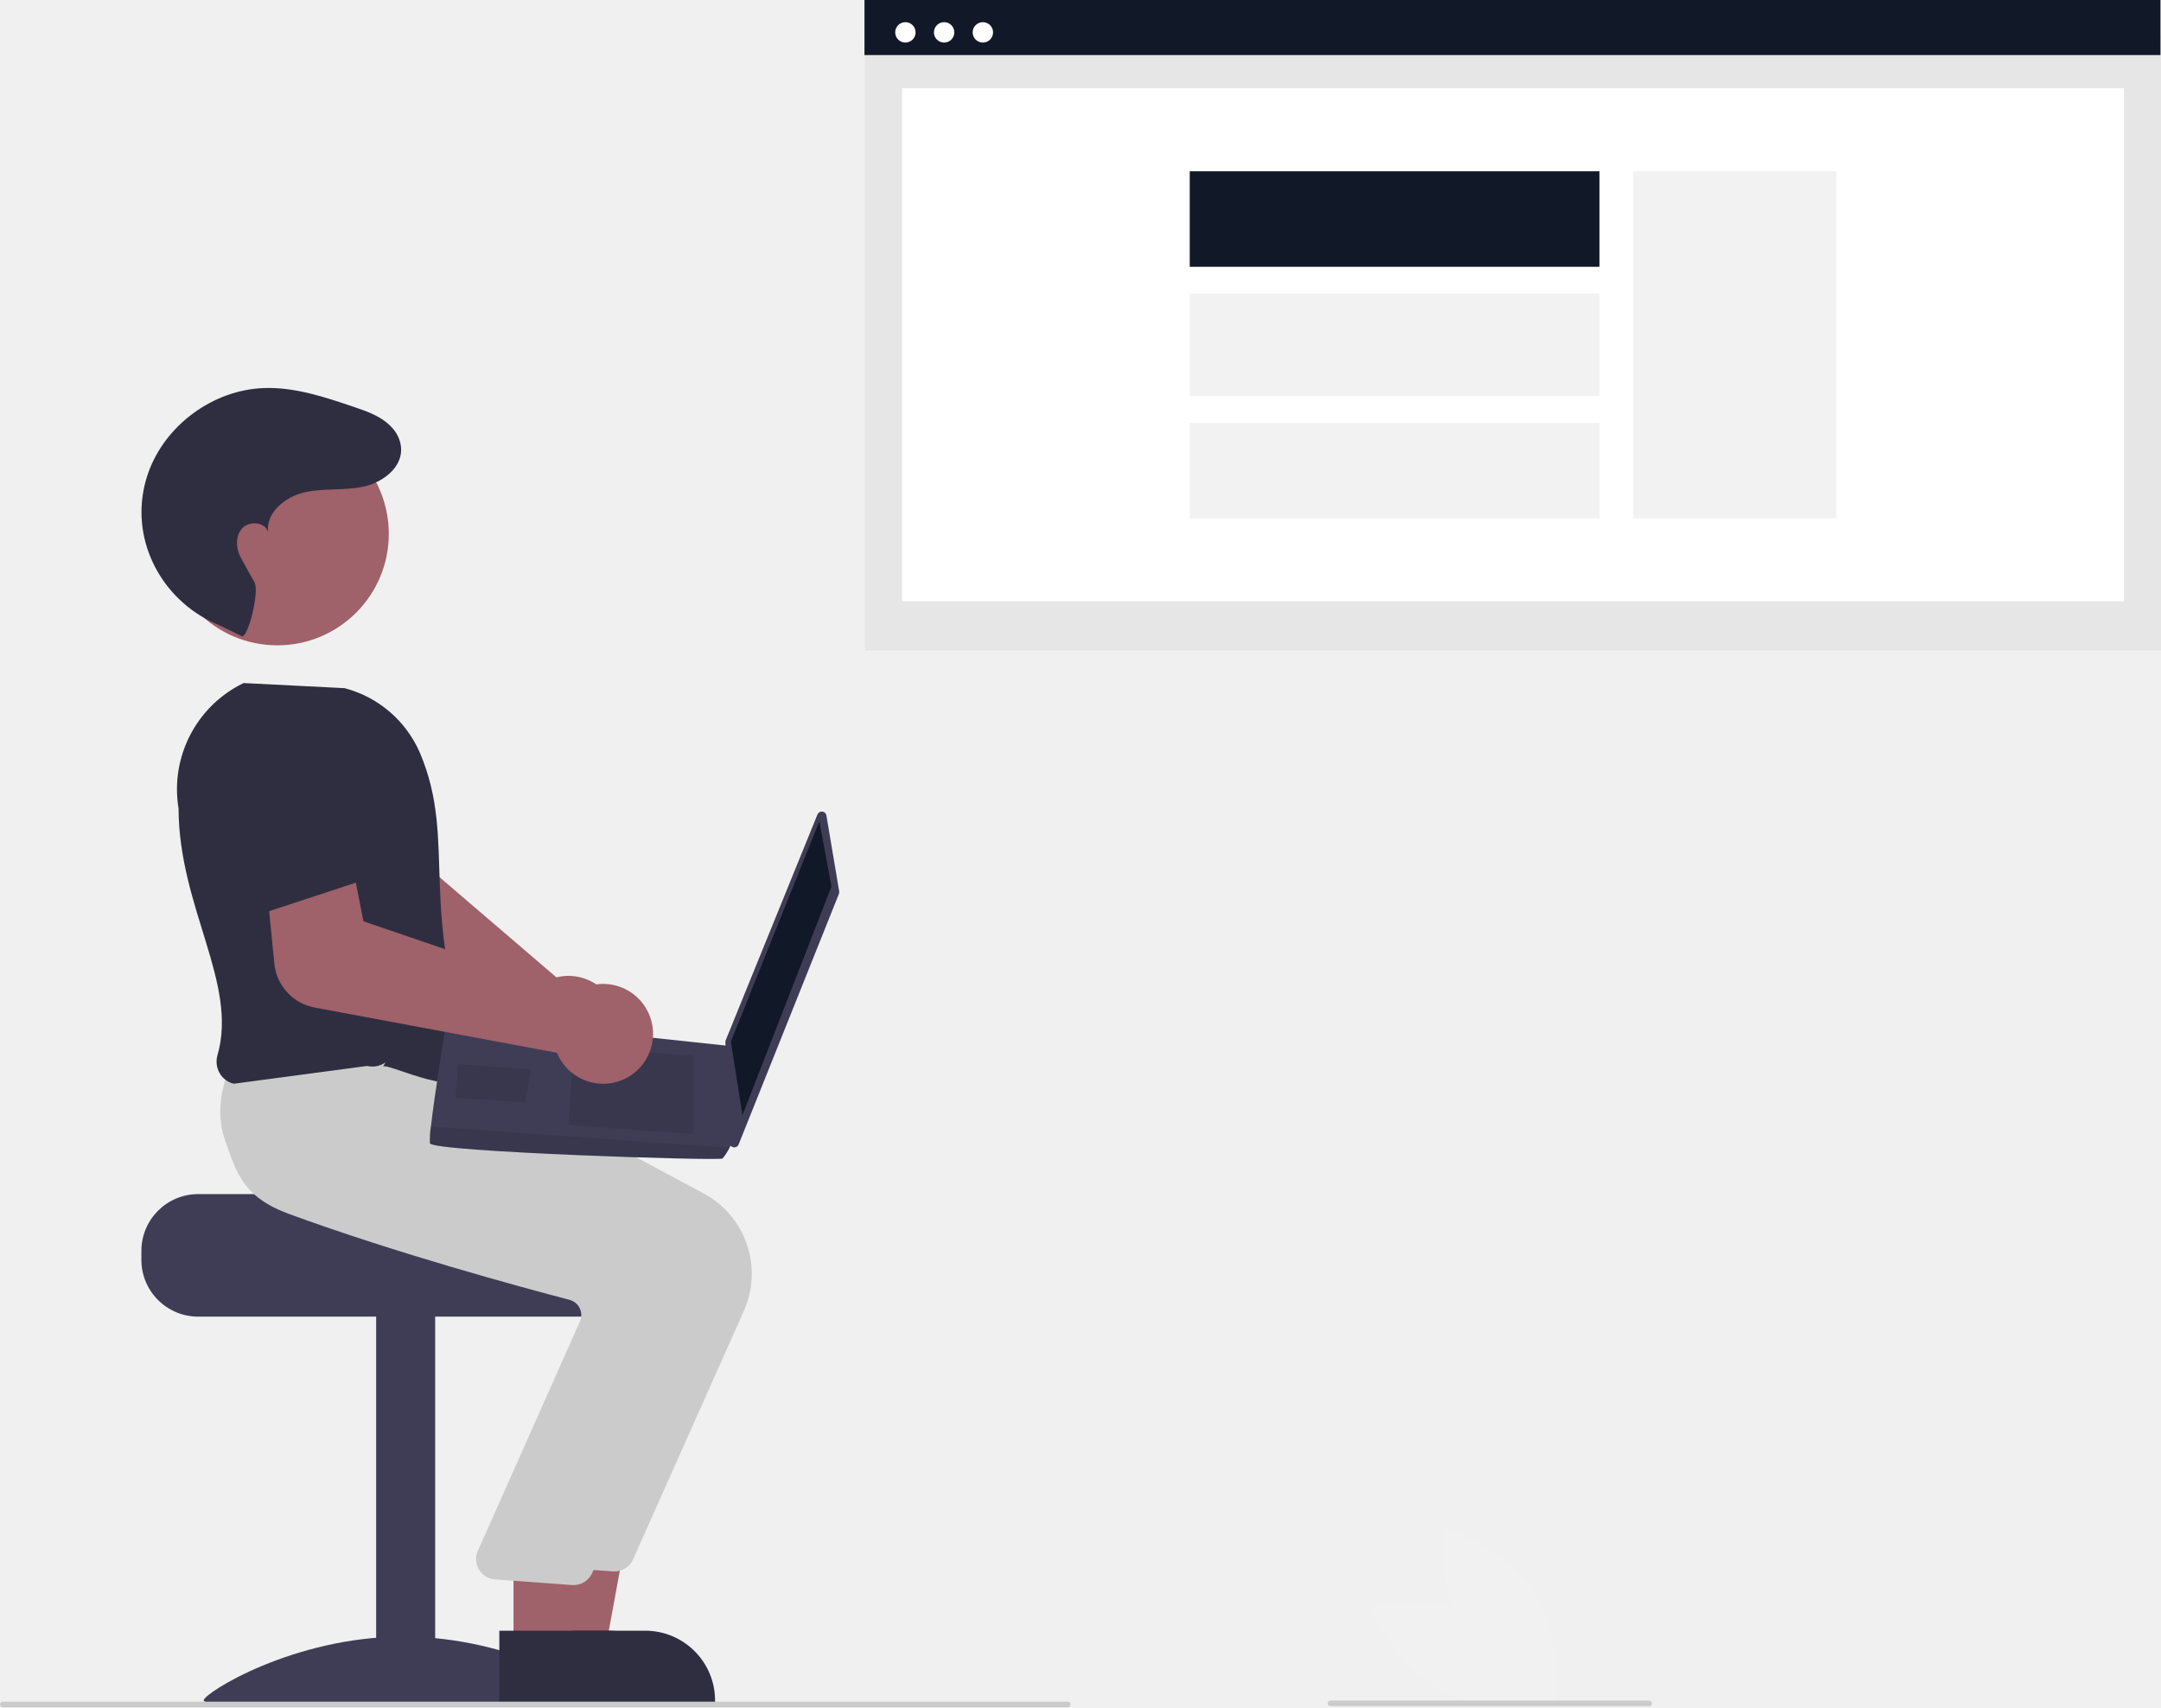
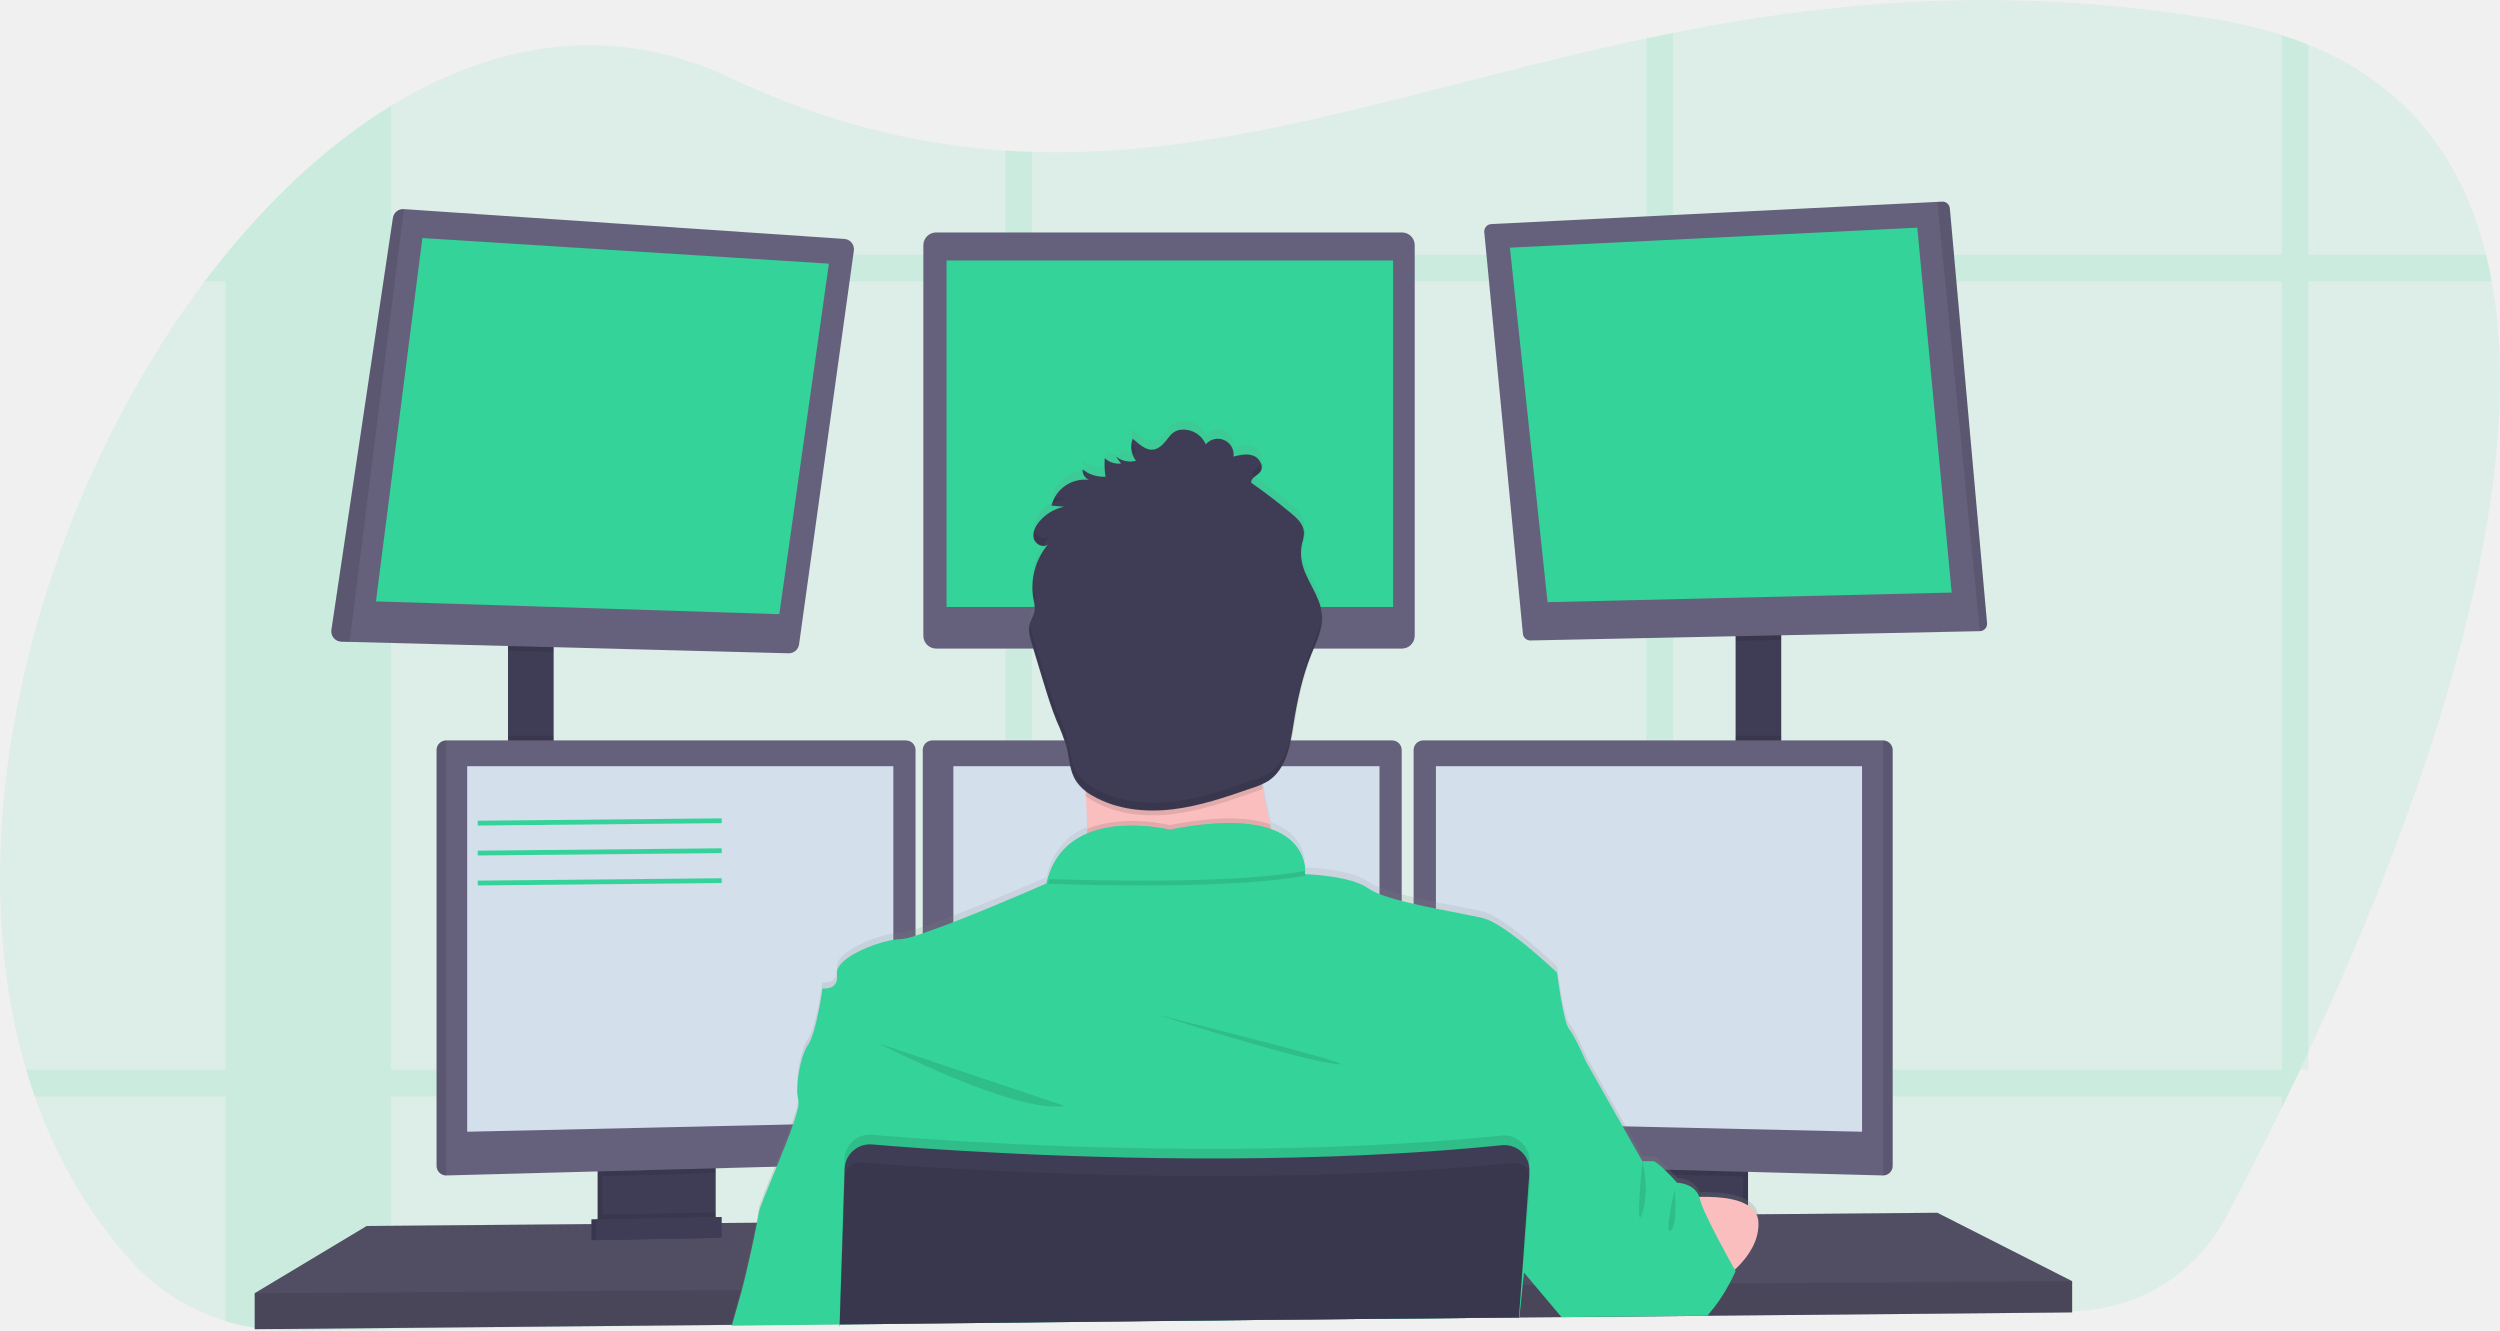
- <svg xmlns="http://www.w3.org/2000/svg" id="b4e9d833-dfac-4889-b0f2-073e524f4cae" data-name="Layer 1" width="773.114" height="610.804" viewBox="0 0 773.114 610.804">
-   <rect id="e81a7c33-c795-457d-8abc-c4a3c260cd56" data-name="Rectangle 62" x="309.473" y="12.711" width="463.641" height="220.006" fill="#e6e6e6" />
-   <rect id="be98c830-918a-42d1-b1b0-0085d5874e90" data-name="Rectangle 75" x="322.731" y="31.577" width="437.126" height="183.558" fill="#fff" />
-   <rect id="ea07d9fd-7a34-4098-acd7-056fd1871281" data-name="Rectangle 80" x="309.276" width="463.641" height="19.697" fill="#111827" />
-   <circle id="b9ed5a45-8896-4ed9-86b4-15f853c9a185" data-name="Ellipse 90" cx="323.913" cy="11.582" r="3.651" fill="#fff" />
-   <circle id="a9233a38-f8ba-48e0-88f3-496fd4836d40" data-name="Ellipse 91" cx="337.77" cy="11.582" r="3.651" fill="#fff" />
-   <circle id="aa82180f-a6a9-4f5f-82fc-e73106f4ad92" data-name="Ellipse 92" cx="351.627" cy="11.582" r="3.651" fill="#fff" />
-   <rect x="584.272" y="61.279" width="72.676" height="124.155" fill="#f2f2f2" />
-   <rect x="425.64" y="61.277" width="146.59" height="34.175" fill="#111827" />
-   <rect x="425.64" y="104.969" width="146.59" height="36.771" fill="#f2f2f2" />
-   <rect x="425.64" y="151.257" width="146.59" height="34.175" fill="#f2f2f2" />
-   <path d="M434.646,511.7a17.867,17.867,0,0,0-19.79-17.862,17.202,17.202,0,0,0-2.348.433l-60.464-51.827,3.613-19.475-29.802-9.658-8.985,31.211a18.103,18.103,0,0,0,7.68,20.204l74.381,47.045a17.068,17.068,0,0,0,.091,1.752,17.867,17.867,0,0,0,21.691,15.502,17.382,17.382,0,0,0,2.105-.608A17.92,17.92,0,0,0,434.646,511.7Z" transform="translate(-213.4429 -144.5982)" fill="#9f616a" />
-   <path d="M284.325,571.807h77.958c0,2.241,80.345,4.059,80.345,4.059a20.884,20.884,0,0,1,3.426,3.248,20.152,20.152,0,0,1,4.71,12.99v3.248A20.305,20.305,0,0,1,430.466,615.65H284.325a20.315,20.315,0,0,1-20.297-20.297v-3.248A20.326,20.326,0,0,1,284.325,571.807Z" transform="translate(-213.4429 -144.5982)" fill="#3f3d56" />
-   <rect x="134.573" y="470.245" width="21.109" height="136.399" fill="#3f3d56" />
-   <path d="M429.206,752.939c0,2.554-31.988.988-71.447.988s-71.447,1.566-71.447-.988,31.988-22.806,71.447-22.806S429.206,750.385,429.206,752.939Z" transform="translate(-213.4429 -144.5982)" fill="#3f3d56" />
-   <polygon points="196.707 589.916 216.613 589.914 226.084 538.282 196.703 538.284 196.707 589.916" fill="#9f616a" />
-   <path d="M405.072,753.811l64.189-.002v-.812a24.984,24.984,0,0,0-24.983-24.984h-.003l-39.205.002Z" transform="translate(-213.4429 -144.5982)" fill="#2f2e41" />
-   <path d="M439.924,702.496l39.687-88.996a32.616,32.616,0,0,0-14.32-41.868l-86.083-46.161-39.282-3.341-36.234-3.294-.261.442c-.334.565-8.125,14.021-2.859,28.776,3.995,11.192,14.385,19.934,30.883,25.984,38.507,14.119,82.991,26.187,100.328,30.719a5.604,5.604,0,0,1,3.591,2.857,5.681,5.681,0,0,1,.319,4.545L398.822,694.997a7.307,7.307,0,0,0,6.186,9.79l27.55,2.006q.351.033.699.033A7.302,7.302,0,0,0,439.924,702.496Z" transform="translate(-213.4429 -144.5982)" fill="#cbcbcb" />
-   <polygon points="183.716 589.916 203.622 589.914 213.094 538.282 183.713 538.284 183.716 589.916" fill="#9f616a" />
-   <path d="M392.082,753.811l64.189-.002v-.812a24.984,24.984,0,0,0-24.983-24.984h-.003l-39.205.002Z" transform="translate(-213.4429 -144.5982)" fill="#2f2e41" />
-   <path d="M425.31,707.367l39.687-88.996a32.616,32.616,0,0,0-14.32-41.868l-86.083-46.161-39.282-3.341-28.381-2.462.004-.389c-.334.565-8.125,14.021-2.859,28.776,3.995,11.192,6.266,19.934,22.764,25.984,38.507,14.119,82.991,26.187,100.328,30.719a5.604,5.604,0,0,1,3.591,2.857,5.681,5.681,0,0,1,.319,4.545L384.208,699.868a7.307,7.307,0,0,0,6.186,9.79l27.55,2.006q.351.033.699.033A7.302,7.302,0,0,0,425.31,707.367Z" transform="translate(-213.4429 -144.5982)" fill="#cbcbcb" />
-   <path d="M350.517,526.163c1.903-1.346,29.228,12.99,34.1,1.624-22.733-56.833-7.068-81.374-20.993-113.965a40.581,40.581,0,0,0-26.901-23.025l-36.129-1.824-.187.09a42.227,42.227,0,0,0-23.089,44.798c.129,35.469,21.35,62.521,13.93,88.247a8.317,8.317,0,0,0,.786,6.468,7.931,7.931,0,0,0,5.059,3.749l47.705-6.364a8.061,8.061,0,0,0,6.522-1.262Z" transform="translate(-213.4429 -144.5982)" fill="#2f2e41" />
-   <circle cx="99.209" cy="190.998" r="39.882" fill="#9f616a" />
-   <path d="M299.948,372.203c2.119.927,6.458-15.958,4.515-19.335-2.891-5.022-2.72-4.986-4.639-8.309s-2.348-7.871.137-10.794,8.236-2.536,9.37,1.13c-.73-6.963,6.157-12.559,12.979-14.132s14.017-.596,20.877-1.996c7.961-1.624,16.243-8.297,13.067-17.051a12.33,12.33,0,0,0-2.405-3.952c-3.67-4.126-8.803-5.888-13.822-7.591-10.441-3.544-21.168-7.132-32.187-6.741-18.105.643-35.22,13.159-41.32,30.218a42.473,42.473,0,0,0-1.759,6.536c-3.782,20.337,8.028,40.397,27.209,48.141Z" transform="translate(-213.4429 -144.5982)" fill="#2f2e41" />
-   <path d="M509.097,436.337l4.573,27.156a1.672,1.672,0,0,1-.096.899l-35.88,89.653a1.672,1.672,0,0,1-3.222-.551l-1.52-36.027a1.672,1.672,0,0,1,.121-.7l32.827-80.782a1.672,1.672,0,0,1,3.197.352Z" transform="translate(-213.4429 -144.5982)" fill="#3f3d56" />
-   <polygon points="293.114 293.823 297.46 317.153 265.619 398.964 261.485 372.647 293.114 293.823" fill="#111827" />
-   <path d="M367.247,553.628c.783,3.058,103.64,6.369,104.707,5.444a21.674,21.674,0,0,0,2.474-3.828c1.078-1.925,2.076-3.856,2.076-3.856l-1.69-32.529L373.492,508.031s-4.483,27.146-5.89,39.617A29.957,29.957,0,0,0,367.247,553.628Z" transform="translate(-213.4429 -144.5982)" fill="#3f3d56" />
-   <polygon points="248.114 377.702 248.123 405.727 203.309 402.541 205.292 374.657 248.114 377.702" opacity="0.1" style="isolation:isolate" />
-   <polygon points="189.717 382.557 189.988 382.523 187.872 394.437 162.975 392.667 163.825 380.716 189.717 382.557" opacity="0.1" style="isolation:isolate" />
-   <path d="M367.247,553.628c.783,3.058,103.64,6.369,104.707,5.444a21.674,21.674,0,0,0,2.474-3.828l-106.826-7.596A29.957,29.957,0,0,0,367.247,553.628Z" transform="translate(-213.4429 -144.5982)" opacity="0.1" style="isolation:isolate" />
-   <path d="M325.946,505.051l86.764,16.192a17.078,17.078,0,0,0,.734,1.593,17.906,17.906,0,0,0,11.491,8.973,17.72,17.72,0,0,0,14.399-2.609,17.864,17.864,0,0,0-18.475-30.512,17.168,17.168,0,0,0-2.02,1.272l-75.361-25.744-3.857-19.429L308.361,456.856l3.239,32.57A17.767,17.767,0,0,0,325.946,505.051Z" transform="translate(-213.4429 -144.5982)" fill="#9f616a" />
-   <path d="M307.302,471.383l45.422-14.929-10.596-30.423a18.135,18.135,0,0,0-20.107-11.924h0a18.135,18.135,0,0,0-15.153,18.089Z" transform="translate(-213.4429 -144.5982)" fill="#2f2e41" />
-   <path d="M595.443,755.402h-381a1,1,0,1,1,0-2h381a1,1,0,0,1,0,2Z" transform="translate(-213.4429 -144.5982)" fill="#cbcbcb" />
-   <path d="M743.65,723.895c18.274,9.457,26.398,30.049,26.398,30.049s-21.503,5.258-39.777-4.199-26.398-30.049-26.398-30.049S725.376,714.438,743.65,723.895Z" transform="translate(-213.4429 -144.5982)" fill="#f1f1f1" />
-   <path d="M737.806,730.708c10.905,17.449,32.086,23.881,32.086,23.881s3.501-21.858-7.403-39.306-32.086-23.881-32.086-23.881S726.901,713.259,737.806,730.708Z" transform="translate(-213.4429 -144.5982)" fill="#f1f1f1" />
-   <path d="M803.443,755.005h-114a1,1,0,0,1,0-2h114a1,1,0,0,1,0,2Z" transform="translate(-213.4429 -144.5982)" fill="#cbcbcb" />
+ <svg xmlns="http://www.w3.org/2000/svg" id="59725d3d-bdd8-4af0-9b66-49b8d09410bc" data-name="Layer 1" width="1041.32" height="554.17" viewBox="0 0 1041.32 554.17">
+   <defs>
+     <linearGradient id="dff037aa-d578-4bab-81e7-399360663117" x1="597.75" y1="725.44" x2="597.75" y2="347.69" gradientUnits="userSpaceOnUse">
+       <stop offset="0" stop-color="gray" stop-opacity="0.25" />
+       <stop offset="0.54" stop-color="gray" stop-opacity="0.12" />
+       <stop offset="1" stop-color="gray" stop-opacity="0.1" />
+     </linearGradient>
+   </defs>
+   <path d="M1040.82,611.12q-1.74,3.75-3.47,7.4-2.7,5.67-5.33,11.12c-.78,1.61-1.56,3.19-2.32,4.77-8.6,17.57-16.63,33.11-23.45,45.89A73.21,73.21,0,0,1,942.44,719l-151.65,1.65h-1.6l-13,.14-11.12.12-34.1.37-1.38,0-17.36.19h-.53l-107,1.16-95.51,1-11.11.12-69,.75H429l-44.75.48h-.48l-141.5,1.53-42.33.46a88.07,88.07,0,0,1-26.67-3.82,86.39,86.39,0,0,1-39.09-24.75C116,678.37,102.75,655,93.85,629.64q-1.93-5.49-3.6-11.12C59.44,514.37,97,380,164.6,290.08q4.25-5.64,8.64-11l.07-.08c20.79-25.52,44.1-46.84,68.93-62,44-26.91,92.75-34.49,140.7-11.9,40.57,19.12,78.45,28.11,115.17,30.55,3.71.24,7.42.42,11.11.53,84.23,2.65,163.17-27.7,255.87-47.29,3.69-.78,7.39-1.55,11.12-2.28,66.13-13.16,139.49-20.1,226.73-5.51a189.09,189.09,0,0,1,26.76,6.4q5.77,1.86,11.12,4c41.64,16.94,64.35,48.24,74,87.46q1.37,5.46,2.37,11.11C1134.3,384.41,1084.19,518.23,1040.82,611.12Z" transform="translate(-79.34 -172.91)" fill="#34d399" opacity="0.1" />
+   <g opacity="0.1">
+     <path d="M242.24,217V726.62l-42.33.46a88.07,88.07,0,0,1-26.67-3.82V279h.07C194.1,253.45,217.41,232.13,242.24,217Z" transform="translate(-79.34 -172.91)" fill="#34d399" />
+     <path d="M1117.24,290.08H164.6q4.25-5.64,8.64-11V279h941.63Q1116.24,284.43,1117.24,290.08Z" transform="translate(-79.34 -172.91)" fill="#34d399" />
+     <path d="M1040.82,191.51v427h-3.47q-2.7,5.67-5.33,11.12c-.78,1.61-1.56,3.19-2.32,4.77V187.47Q1035.47,189.33,1040.82,191.51Z" transform="translate(-79.34 -172.91)" fill="#34d399" />
+     <path d="M776.21,186.58V720.83l-11.12.12V188.86C768.78,188.08,772.48,187.31,776.21,186.58Z" transform="translate(-79.34 -172.91)" fill="#34d399" />
+     <path d="M509.22,236.15V723.73l-11.11.12V235.62C501.82,235.86,505.53,236,509.22,236.15Z" transform="translate(-79.34 -172.91)" fill="#34d399" />
+     <path d="M1037.35,618.52q-2.7,5.67-5.33,11.12H93.85q-1.93-5.49-3.6-11.12Z" transform="translate(-79.34 -172.91)" fill="#34d399" />
+   </g>
+   <rect x="211.6" y="265.83" width="19" height="57.66" fill="#3f3d56" />
+   <rect x="722.93" y="262.83" width="19" height="61" fill="#3f3d56" />
+   <polygon points="863.1 533.65 863.1 546.65 711.18 548.05 709.56 548.08 651.82 548.61 650.44 548.63 632.89 548.78 632.37 548.78 525.39 549.77 349.78 551.4 349.63 551.4 304.98 551.82 304.5 551.83 106.1 553.65 106.1 538.65 152.75 510.65 246.35 509.87 248.35 509.86 249.01 509.85 251.01 509.82 295.95 509.45 297.96 509.44 298.6 509.43 300.6 509.42 315.01 509.3 315.39 509.29 350.94 508.99 351.23 508.99 628.63 506.65 635.42 506.6 636.1 506.6 641.28 506.55 678.93 506.24 680.93 506.21 682.78 506.19 683.74 506.19 695.45 506.1 697.77 506.07 700.88 506.05 710.63 505.96 726.1 505.83 728.1 505.81 731.58 505.79 732.23 505.79 806.94 505.15 863.1 533.65" fill="#65617d" />
+   <polygon points="863.1 533.65 863.1 546.65 711.18 548.05 709.56 548.08 651.82 548.61 650.44 548.63 632.89 548.78 632.37 548.78 525.39 549.77 349.78 551.4 349.63 551.4 304.98 551.82 304.5 551.83 106.1 553.65 106.1 538.65 152.75 510.65 246.35 509.87 248.35 509.86 249.01 509.85 251.01 509.82 295.95 509.45 297.96 509.44 298.6 509.43 300.6 509.42 315.01 509.3 315.39 509.29 350.94 508.99 351.23 508.99 628.63 506.65 635.42 506.6 636.1 506.6 641.28 506.55 678.93 506.24 680.93 506.21 682.78 506.19 683.74 506.19 695.45 506.1 697.77 506.07 700.88 506.05 710.63 505.96 726.1 505.83 728.1 505.81 731.58 505.79 732.23 505.79 806.94 505.15 863.1 533.65" opacity="0.2" />
+   <path d="M375.44,656.57v24.49a6.13,6.13,0,0,1-3.5,5.54,6,6,0,0,1-2.5.6l-34.9.74a6,6,0,0,1-2.7-.57,6.12,6.12,0,0,1-3.57-5.57V656.57Z" transform="translate(-79.34 -172.91)" fill="#3f3d56" />
+   <path d="M375.44,656.57v24.49a6.13,6.13,0,0,1-3.5,5.54,6,6,0,0,1-2.5.6l-34.9.74a6,6,0,0,1-2.7-.57,6.12,6.12,0,0,1-3.57-5.57V656.57Z" transform="translate(-79.34 -172.91)" opacity="0.1" />
+   <path d="M377.44,656.57v24.49a6.13,6.13,0,0,1-3.5,5.54,6,6,0,0,1-2.5.6l-34.9.74a6,6,0,0,1-2.7-.57,6.12,6.12,0,0,1-3.57-5.57V656.57Z" transform="translate(-79.34 -172.91)" fill="#3f3d56" />
+   <rect x="680.93" y="483.66" width="47.17" height="31.5" fill="#3f3d56" />
+   <rect x="680.93" y="483.66" width="47.17" height="31.5" opacity="0.1" />
+   <rect x="678.93" y="483.66" width="47.17" height="31.5" fill="#3f3d56" />
+   <polygon points="230.6 265.82 230.6 271.55 211.6 271.06 211.6 265.82 230.6 265.82" opacity="0.1" />
+   <path d="M435,277.31l-22.83,164a4.3,4.3,0,0,1-4.37,3.71L225,440.28l-3.47-.09a4.3,4.3,0,0,1-4.16-4.87L243,263.64a4.3,4.3,0,0,1,4.54-3.63L431,272.43A4.29,4.29,0,0,1,435,277.31Z" transform="translate(-79.34 -172.91)" fill="#65617d" />
+   <polygon points="175.93 99.16 156.6 250.49 324.6 255.82 345.26 109.82 175.93 99.16" fill="#34d399" />
+   <rect x="384.6" y="96.82" width="204.67" height="173.33" rx="5.33" ry="5.33" fill="#65617d" />
+   <rect x="394.26" y="108.49" width="186" height="144.33" fill="#34d399" />
+   <polygon points="741.93 262.82 741.93 266.61 722.93 267 722.93 262.82 741.93 262.82" opacity="0.1" />
+   <path d="M907,432.53a3.08,3.08,0,0,1-3,3.28L716.8,439.68a3.08,3.08,0,0,1-3.13-2.79L697.58,269.61a3.08,3.08,0,0,1,2.92-3.37L886.28,257l2-.1a3.07,3.07,0,0,1,3.22,2.8Z" transform="translate(-79.34 -172.91)" fill="#65617d" />
+   <polygon points="628.93 103.16 798.6 94.82 812.93 246.82 644.6 250.82 628.93 103.16" fill="#34d399" />
+   <path d="M907,432.53a3.08,3.08,0,0,1-3,3.28L886.28,257l2-.1a3.07,3.07,0,0,1,3.22,2.8Z" transform="translate(-79.34 -172.91)" opacity="0.1" />
+   <path d="M247.57,260,225,440.28l-3.47-.09a4.3,4.3,0,0,1-4.16-4.87L243,263.64A4.3,4.3,0,0,1,247.57,260Z" transform="translate(-79.34 -172.91)" opacity="0.1" />
+   <rect x="211.6" y="306.41" width="19" height="17.08" opacity="0.1" />
+   <polygon points="298.1 483.65 298.1 488.62 250.93 489.88 250.93 483.65 298.1 483.65" opacity="0.1" />
+   <path d="M460.69,485.27v168.2a4,4,0,0,1-3.85,3.95l-191.65,5.1h-.05a4,4,0,0,1-3.95-3.95V485.27a4,4,0,0,1,3.95-3.95h191.6A4,4,0,0,1,460.69,485.27Z" transform="translate(-79.34 -172.91)" fill="#65617d" />
+   <path d="M265.19,481.32v181.2h-.05a4,4,0,0,1-3.95-3.95V485.27a4,4,0,0,1,3.95-3.95Z" transform="translate(-79.34 -172.91)" opacity="0.1" />
+   <polygon points="194.6 319.15 372.1 319.15 372.1 467.4 194.6 471.4 194.6 319.15" fill="#d4dfec" />
+   <rect x="722.93" y="306.41" width="19" height="17.42" opacity="0.1" />
+   <polygon points="726.1 483.65 726.1 490.06 678.93 488.8 678.93 483.65 726.1 483.65" opacity="0.1" />
+   <path d="M867.69,485.27v173.3a4,4,0,0,1-4,3.95h0L672,657.42a4,4,0,0,1-3.85-3.95V485.27a4,4,0,0,1,3.95-3.95h191.6A4,4,0,0,1,867.69,485.27Z" transform="translate(-79.34 -172.91)" fill="#65617d" />
+   <path d="M867.69,485.27v173.3a4,4,0,0,1-4,3.95h0V481.32h0A4,4,0,0,1,867.69,485.27Z" transform="translate(-79.34 -172.91)" opacity="0.1" />
+   <polygon points="775.6 319.15 598.1 319.15 598.1 467.4 775.6 471.4 775.6 319.15" fill="#d4dfec" />
+   <path d="M663.19,485.27v168.2a4,4,0,0,1-3.85,3.95l-191.65,5.1h0a4,4,0,0,1-4-3.95V485.27a4,4,0,0,1,3.95-3.95h191.6A4,4,0,0,1,663.19,485.27Z" transform="translate(-79.34 -172.91)" fill="#65617d" />
+   <polygon points="397.1 319.15 574.6 319.15 574.6 467.4 397.1 471.4 397.1 319.15" fill="#d4dfec" />
+   <polygon points="863.1 533.65 863.1 546.65 711.18 548.05 709.56 548.08 651.82 548.61 650.44 548.63 632.89 548.78 632.37 548.78 525.39 549.77 349.78 551.4 349.63 551.4 304.98 551.82 304.5 551.83 106.1 553.65 106.1 538.65 308.61 537.32 309.09 537.32 350.08 537.04 350.27 537.04 633.35 535.17 633.64 535.17 633.81 535.16 634.28 535.16 639.07 535.13 640.53 535.13 715.02 534.63 719.42 534.61 720.4 534.6 863.1 533.65" opacity="0.1" />
+   <circle cx="487.26" cy="272.16" r="51.33" fill="#fbbebe" />
+   <path d="M383.74,725.09c0-.11.06-.23.1-.35,1-3.59,2.78-9.66,4.11-14.51.17-.6.33-1.19.48-1.75,1.47-5.47,4.33-18.28,5.92-26.27.56-2.81,1-5,1.09-6.1.2-1.69,3.21-8.92,6.62-17.23,2.39-5.84,5-12.22,6.91-17.6a61.38,61.38,0,0,0,2.93-9.85,5.1,5.1,0,0,0,0-2.13,14.69,14.69,0,0,1-.48-3.5v0c-.23-6.2,1.62-16,4.48-20.11,3.5-5,6-23.66,6-23.66s5.18.75,6-3.53a6.15,6.15,0,0,0,.1-1.4,7.41,7.41,0,0,0-.09-1.11c-.89-6.24,14.72-12.88,23.5-14.31a19.67,19.67,0,0,1,3-.28,27.24,27.24,0,0,0,6.25-1.44q1.4-.43,3-1c3.68-1.24,8.08-2.88,12.75-4.68,17.56-6.81,38.82-16,38.82-16,.15-.71.32-1.39.51-2.06a27.71,27.71,0,0,1,16.35-18.93h0c0-.66,0-1.33,0-2,0-3.45-.15-7-.3-10.54,0-.69-.06-1.38-.1-2.07,0-.2,0-.41,0-.61s0-.35,0-.52c0-.7-.07-1.4-.11-2.09l-.18-.14a16.41,16.41,0,0,1-3.9-4.2,15.27,15.27,0,0,1-1.42-3c-1.25-3.39-1.54-7.17-2.38-10.75l-.18-.74a84,84,0,0,0-4-10.58c-2.21-5.42-3.91-11-5.6-16.65q-1.54-5.13-3.11-10.28l-1.58-5.24c-.3-1-.6-2-.83-3v0a13.27,13.27,0,0,1-.26-1.4,0,0,0,0,1,0,0,10,10,0,0,1,.24-4.61,32.09,32.09,0,0,1,1.32-3,7.87,7.87,0,0,0,.5-1.38v0a3,3,0,0,0,.08-.32,5.65,5.65,0,0,0,.11-1.08,18.46,18.46,0,0,0-.52-3.89.07.07,0,0,1,0-.05,2.56,2.56,0,0,0-.05-.27,25.48,25.48,0,0,1-.36-3,28.45,28.45,0,0,1,3.47-15.57l.19-.36a25.22,25.22,0,0,1,1.84-2.78h0c.31-.42.63-.82,1-1.22-1.4,1.34-3.7.75-5-.69a3.61,3.61,0,0,1-.55-.75,3.81,3.81,0,0,1-.23-.45c-.05-.12-.09-.25-.13-.38-.7-2.45.52-5.06,2.12-7.05a18.49,18.49,0,0,1,5.74-4.7h0a3.84,3.84,0,0,1,.4-.21,17.12,17.12,0,0,1,2.64-1.06h0a15.06,15.06,0,0,1,1.63-.44l-3.71-.34-1.5-.14a14.49,14.49,0,0,1,13-10.91h1.08a11.73,11.73,0,0,1,1.57.13,4.44,4.44,0,0,1-2.65-4.33,14.41,14.41,0,0,0,9.19,3.06h.38a30,30,0,0,1-.34-3.27h0a0,0,0,0,1,0,0,0,0,0,0,1,0,0,33.19,33.19,0,0,1,0-4.46,8.44,8.44,0,0,0,6.78,2.26l-2.08-2.9a9.49,9.49,0,0,0,6.56,2.05l.48-.05a7,7,0,0,0,1.19-.23l.09,0c-.19-.24-.36-.49-.53-.75l-.06-.12a9.67,9.67,0,0,1-1-2.09,6.59,6.59,0,0,1-.24-.87h0a8.75,8.75,0,0,1,.45-5.45c3.23,2.7,6.77,6.39,11,3.6s4.37-7.91,11-7.39a10.2,10.2,0,0,1,8.41,6.12,6.75,6.75,0,0,1,7.67-1.75,6.85,6.85,0,0,1,3.88,6.89c2.75-.69,5.71-1.37,8.35-.33s4.34,4.41,2.84,6.66a1.43,1.43,0,0,1-.14.2c-1.23,1.59-3.95,2.46-3.66,4.46l.42.3,1.3.94a.05.05,0,0,1,0,0q7.65,5.52,14.9,11.6c2.48,2.08,5.12,4.58,5.29,7.83a8.64,8.64,0,0,1-.24,2.37h0c-.16.78-.38,1.56-.55,2.34a19.51,19.51,0,0,0-.34,6.05h0c.07.59.16,1.17.27,1.76,1.53,7.73,7.71,14.11,8.32,22l0,.56a17.78,17.78,0,0,1-.07,2.53c-.46,4.8-2.68,9.41-4.48,14-.11.28-.22.56-.32.84-3.47,9-5.47,18.59-7,28.16a100.26,100.26,0,0,1-2,10.09A26.73,26.73,0,0,1,611,492.07a16.22,16.22,0,0,1-3.36,3,18.67,18.67,0,0,1-2.65,1.41s0,0,0,.06c.11.61.2,1.22.31,1.83.06.32.11.64.17,1h0a.14.14,0,0,0,0,.06c.84,4.73,1.8,9.36,2.81,13.76l.51,2.19c12.6,4.55,14.09,13.87,14.18,17.44a9.64,9.64,0,0,1,0,1.43s19,.5,26.5,6a20.34,20.34,0,0,0,4.51,2.3,83,83,0,0,0,9.25,2.89c1.61.42,3.29.83,5,1.23,3,.69,6.18,1.36,9.25,2,8.19,1.65,15.9,3,19.81,4,9.33,2.36,30.67,22.82,30.67,22.82s2.5,20.64,5,23.65,7,13.59,7,13.59l16.54,29.41,7,12.37h4.5c.62,0,1.84.88,3.21,2.1,1.19,1.06,2.51,2.38,3.67,3.58l1.92,2.05,1.2,1.33s7.27.18,9.24,5.93c5.92-.17,13.19.22,18.28,2.5a14.14,14.14,0,0,1,2,1.08,8.68,8.68,0,0,1,4.13,5.66,8.34,8.34,0,0,1,.18,1.44c0,.57,0,1.14,0,1.7-.36,7.57-5.29,13.87-9.82,18.11l.32.57s-.15.36-.44,1c-.08.19-.18.4-.29.64h0c-.59,1.26-1.53,3.15-2.76,5.36a63.31,63.31,0,0,1-9.57,13.17l-.29.3-57.74.53-.17-.2L719.87,708l-5.57-6.64-.17-.21-.16,1.59-.54,5.3-1.3,12.81-.07.64,0,.17-.15,1.48.11-1.48h-.29l-107,1L429.11,724.6l0,.84h-.14l0-.84-44.75.48Z" transform="translate(-79.34 -172.91)" fill="url(#dff037aa-d578-4bab-81e7-399360663117)" />
+   <path d="M617.94,550.07s-99.5,12-90,0c3.44-4.34,4.39-17.2,4.2-31.85-.06-4.45-.22-9.06-.45-13.65-1.1-22-3.75-43.5-3.75-43.5s87-41,77-8.5c-4,13.13-2.69,31.57.35,48.88.89,5.05,1.92,10,3,14.7A344.67,344.67,0,0,0,617.94,550.07Z" transform="translate(-79.34 -172.91)" fill="#fbbebe" />
+   <path d="M617.94,550.07s-99.5,12-90,0c3.44-4.34,4.39-17.2,4.2-31.85,15.17-6.48,34.47-1.65,34.47-1.65,20.32-4.05,33.35-3.26,41.68-.42A344.67,344.67,0,0,0,617.94,550.07Z" transform="translate(-79.34 -172.91)" opacity="0.1" />
+   <path d="M429.08,725.44l0-.84,175.62-1.91,107-1H712l-.11,1.48.15-1.48h.19l0-.17,1.37-13.45.52-5.09.16-1.59.14-1.33,6.18-20.61,6.18-20.58,5.2-17.33,7.94-26.48s-4.5-10.5-7-13.5-5-23.5-5-23.5-21.34-20.33-30.67-22.67c-3.91-1-11.63-2.33-19.83-4-3.07-.62-6.22-1.28-9.25-2-1.71-.39-3.39-.8-5-1.21a87.91,87.91,0,0,1-9.25-2.86,20.7,20.7,0,0,1-4.5-2.29c-7.35-5.39-25.77-6-26.48-6h0a.42.42,0,0,1,0-.07v-.09a10.26,10.26,0,0,0,0-1.26c0-.4,0-.87-.09-1.4,0-.16,0-.33-.07-.5-.05-.36-.11-.74-.2-1.14a5,5,0,0,0-.12-.53,17.21,17.21,0,0,0-1.25-3.49c-.07-.16-.16-.33-.24-.49a18.25,18.25,0,0,0-1.7-2.63c-.13-.17-.27-.35-.42-.52a19.58,19.58,0,0,0-2.72-2.64c-.27-.21-.55-.43-.84-.63a4.67,4.67,0,0,0-.51-.36l-.89-.58-.83-.48c-.73-.4-1.5-.79-2.34-1.16-.26-.12-.54-.23-.82-.34s-.72-.28-1.09-.42l-.06,0L608,518c-.57-.19-1.15-.36-1.76-.53l-.93-.24-1-.23-1-.21c-1-.2-2.07-.38-3.19-.52l-1.14-.14-1.17-.12-1.21-.1-1.72-.1-2-.07a124.68,124.68,0,0,0-26.24,2.79,72.27,72.27,0,0,0-18.26-1.68l-.87,0-1,.06-.64,0-1.29.12c-.43,0-.87.09-1.3.15s-.88.11-1.31.18l-.66.11c-.65.11-1.31.23-2,.37q-.33.06-.66.15c-.87.19-1.74.42-2.6.68-.43.12-.86.26-1.29.41-.22.06-.43.14-.64.22l-.64.23-.63.25-.75.3c-.38.16-.75.33-1.12.51-.21.09-.42.19-.62.3s-.41.2-.6.31a27.75,27.75,0,0,0-6.21,4.38l-.51.49-.5.51c-.17.17-.33.35-.49.53a23.82,23.82,0,0,0-1.82,2.25c-.16.21-.31.42-.46.64a26.69,26.69,0,0,0-1.72,2.92c-.13.24-.25.49-.37.73a32.7,32.7,0,0,0-2,5.25q-.28,1-.51,2S494,550.24,476.44,557c-4.67,1.8-9.07,3.43-12.75,4.66-1.07.36-2.07.69-3,1a26.7,26.7,0,0,1-6.25,1.44,19.67,19.67,0,0,0-3,.28c-8.07,1.31-21.9,7-23.41,12.71a3.69,3.69,0,0,0-.1,1.4s0,.07,0,.11c1,7-6,6-6,6s-2.5,18.5-6,23.5c-2.53,3.6-4.26,11.63-4.48,17.69v0a19.61,19.61,0,0,0,.44,5.63c0,.05,0,.1,0,.14.4,1.34-.56,5-2.19,9.69-1.77,5.15-4.35,11.55-6.83,17.59-3.74,9.12-7.26,17.4-7.48,19.22-.09.81-.35,2.26-.71,4.13-1.46,7.62-4.7,22.13-6.3,28-1.19,4.38-2.92,10.38-4.11,14.5,0,.12-.07.24-.1.35L429,724.6l0,.84h.14Z" transform="translate(-79.34 -172.91)" fill="#34d399" />
+   <path d="M445.44,607.57s57,29.5,77.5,26Z" transform="translate(-79.34 -172.91)" opacity="0.1" />
+   <path d="M561.44,595.57s55.5,18,74,20.5S561.44,595.57,561.44,595.57Z" transform="translate(-79.34 -172.91)" opacity="0.1" />
+   <path d="M623,537.65c-29,5.34-83.6,4.19-107.2,3.38,8.65-31,50.83-20.46,50.83-20.46C618.84,510.15,622.84,531.77,623,537.65Z" transform="translate(-79.34 -172.91)" opacity="0.1" />
+   <path d="M623,535.65c-29,5.34-83.6,4.19-107.2,3.38,8.65-31,50.83-20.46,50.83-20.46C618.84,508.15,622.84,529.77,623,535.65Z" transform="translate(-79.34 -172.91)" fill="#34d399" />
+   <path d="M776.94,672.32s34.16-5.25,34.83,9.75-17.42,25.48-17.42,25.48Z" transform="translate(-79.34 -172.91)" fill="#fbbebe" />
+   <path d="M605.29,501.45a47,47,0,0,1-4.5,1.74c-10.78,3.72-21.65,7.47-33,8.83s-23.26.16-33.16-5.5a28.77,28.77,0,0,1-3-1.95c-1.1-22-3.75-43.5-3.75-43.5s87-41,77-8.5C600.9,465.7,602.25,484.14,605.29,501.45Z" transform="translate(-79.34 -172.91)" opacity="0.1" />
+   <path d="M552.52,364.84a9.47,9.47,0,0,1-8.32-1.75l2.08,2.89a8.47,8.47,0,0,1-6.78-2.25,34.08,34.08,0,0,0,.32,7.75,14.52,14.52,0,0,1-9.56-3,4.42,4.42,0,0,0,2.64,4.31,14.34,14.34,0,0,0-15.6,10.71l5.22.48a18.47,18.47,0,0,0-10.44,6.37c-1.6,2-2.82,4.56-2.12,7s4.08,4,5.92,2.26a27.94,27.94,0,0,0-6.1,22.79,14.47,14.47,0,0,1,.46,5.26c-.33,1.65-1.37,3.08-1.89,4.69-1,2.92-.05,6.09.84,9l4.69,15.42c1.7,5.57,3.39,11.15,5.61,16.54a82.08,82.08,0,0,1,4,10.51c1.26,4.84,1.31,10.14,4,14.37a19.93,19.93,0,0,0,7.18,6.33c9.89,5.66,21.84,6.86,33.16,5.5s22.18-5.11,32.95-8.83a31,31,0,0,0,6.84-3c7.45-4.88,9.11-14.86,10.5-23.65,1.55-9.8,3.62-19.58,7.29-28.8,2.18-5.49,5-11.06,4.52-16.94-.61-7.81-6.79-14.14-8.32-21.82a19,19,0,0,1,.07-7.77,17.66,17.66,0,0,0,.79-4.7c-.17-3.22-2.81-5.7-5.29-7.77Q609.11,380,600.52,374c-.29-2,2.43-2.86,3.66-4.44,1.74-2.23-.06-5.77-2.7-6.81s-5.6-.36-8.35.33a6.59,6.59,0,0,0-11.55-5.11,10.2,10.2,0,0,0-8.42-6.08c-6.63-.52-6.76,4.55-11,7.34s-7.74-.89-11-3.57A9.28,9.28,0,0,0,552.52,364.84Z" transform="translate(-79.34 -172.91)" fill="#3f3d56" />
+   <path d="M802.27,702.32s-.89,2.12-2.53,5.19a69,69,0,0,1-9,13.17l-.27.29-1.62,0-57.74.53-1.38,0-.17-.2-11.2-13.29L714.14,703l-.17-.21-.36-.42-.2-.24-.26-.31-8.21-9.74,3-12.5,5.11-21.06.13-.51,1-4,.71-3,2.38-9.78,8.16-33.65,14.5,7.5,15.29,27,8.21,14.5h4.5c.85,0,2.8,1.64,4.76,3.53.7.67,1.4,1.38,2,2,1.78,1.84,3.19,3.42,3.19,3.42s7.29.16,9.25,5.9a7,7,0,0,1,.25.85,40.3,40.3,0,0,0,2.53,6.56c1.29,2.81,2.91,6,4.55,9.19,3.05,5.85,6.15,11.42,7.29,13.44l.14.25Z" transform="translate(-79.34 -172.91)" fill="#34d399" />
+   <path d="M716.37,657.17l-.1,1.43v.1l-.17,2.3-1.33,18.51-1.61,22.3-.46,6.28-1,13.44v.17l-107,1L429.11,724.6l0,.84h-.14l0-.84v-.28l.45-14.36.86-28.06.74-23.79.07-2.37a10.53,10.53,0,0,1,11.42-10.17c4.72.4,10.85.89,18.18,1.41l3,.22c42.33,2.94,120.56,6.74,199.5,2,1.66-.09,3.33-.19,5-.31,12.24-.77,24.47-1.76,36.58-3a10.53,10.53,0,0,1,11.6,11.23Z" transform="translate(-79.34 -172.91)" opacity="0.1" />
+   <path d="M429.08,725.44l0-.84,175.62-1.91,107-1H712v-.17l1-13.44.43-6,1.64-22.61,1.29-17.9,0-.44a10.62,10.62,0,0,0-.11-2.47.3.3,0,0,0,0-.1,10.39,10.39,0,0,0-2-4.64,10.54,10.54,0,0,0-9.42-4c-12.11,1.24-24.34,2.23-36.58,3-1.67.12-3.34.22-5,.31-78.94,4.69-157.17.89-199.5-2l-3-.22c-7.33-.52-13.46-1-18.18-1.41a10.54,10.54,0,0,0-11.24,8.53,11,11,0,0,0-.18,1.64l-.68,22.16L429.54,710l-.44,14.36v.28l0,.84Z" transform="translate(-79.34 -172.91)" fill="#3f3d56" />
+   <path d="M716.67,664.18l-1.23,15.33-1.83,22.85-.46,5.72-1,12.81-.06.64v.17h0l-.15,1.48.11-1.48h-.29l-107,1L429.11,724.6v-.28l.49-14.36,1-28.06.64-18.65A6.36,6.36,0,0,1,434.3,658a6.25,6.25,0,0,1,3.78-.9c2.1.17,4.68.37,7.69.59,4.89.36,10.92.78,17.94,1.22,13,.82,29.31,1.7,48,2.42,52,2,122.2,2.67,188.88-3.17,3-.26,6.1-.55,9.13-.84a6.26,6.26,0,0,1,3.48.66,5.16,5.16,0,0,1,.86.54,6.14,6.14,0,0,1,2,2.46,3.56,3.56,0,0,1,.25.61A6.28,6.28,0,0,1,716.67,664.18Z" transform="translate(-79.34 -172.91)" opacity="0.1" />
+   <path d="M377.44,677.87v3.19a6.13,6.13,0,0,1-3.5,5.54l-40.1.77a6.12,6.12,0,0,1-3.57-5.57v-3Z" transform="translate(-79.34 -172.91)" opacity="0.1" />
+   <polygon points="298.6 515.57 246.35 516.57 246.35 507.9 298.6 506.9 298.6 515.57" fill="#3f3d56" />
+   <polygon points="298.6 515.57 246.35 516.57 246.35 507.9 298.6 506.9 298.6 515.57" opacity="0.1" />
+   <polygon points="300.6 515.57 248.35 516.57 248.35 507.9 300.6 506.9 300.6 515.57" fill="#3f3d56" />
+   <g opacity="0.1">
+     <path d="M552.93,361.56a9.75,9.75,0,0,1-1.89-4.34,9.49,9.49,0,0,0,.42,4.6A9,9,0,0,0,552.93,361.56Z" transform="translate(-79.34 -172.91)" />
+     <path d="M540.23,368.2a35.12,35.12,0,0,1-.37-3.7c0,1.23,0,2.47,0,3.71Z" transform="translate(-79.34 -172.91)" />
+     <path d="M621.73,401.57a18.34,18.34,0,0,1,.36-2.65,18,18,0,0,0,.8-4.69,6.16,6.16,0,0,0-.16-1.06c-.17.92-.44,1.84-.64,2.75A19.14,19.14,0,0,0,621.73,401.57Z" transform="translate(-79.34 -172.91)" />
+     <path d="M600.93,370.67l1.09.79a19.71,19.71,0,0,0,2.57-2.22,3.67,3.67,0,0,0,.38-3.64,3,3,0,0,1-.38.64C603.36,367.82,600.64,368.69,600.93,370.67Z" transform="translate(-79.34 -172.91)" />
+     <path d="M518.76,380.29a12.32,12.32,0,0,0-.87,2.28,18.16,18.16,0,0,1,5-1.89Z" transform="translate(-79.34 -172.91)" />
+     <path d="M532.55,369.41a14.83,14.83,0,0,1-1.88-1.23,4.25,4.25,0,0,0,.09,1.18A11.86,11.86,0,0,1,532.55,369.41Z" transform="translate(-79.34 -172.91)" />
+     <path d="M630.32,428.33c-.41,4.85-2.67,9.52-4.5,14.12-3.67,9.22-5.74,19-7.29,28.81-1.39,8.79-3,18.77-10.5,23.64a30,30,0,0,1-6.83,3c-10.78,3.73-21.65,7.47-33,8.83s-23.26.17-33.16-5.49a20,20,0,0,1-7.18-6.33c-2.67-4.23-2.72-9.53-4-14.37a82.21,82.21,0,0,0-4-10.52c-2.21-5.38-3.91-11-5.6-16.53q-2.35-7.71-4.69-15.43a28.81,28.81,0,0,1-1.14-4.75c-.39,2.56.37,5.24,1.14,7.75q2.34,7.73,4.69,15.43c1.69,5.57,3.39,11.15,5.6,16.53a82.21,82.21,0,0,1,4,10.52c1.26,4.84,1.31,10.14,4,14.37a20,20,0,0,0,7.18,6.33c9.9,5.66,21.84,6.85,33.16,5.49s22.18-5.1,33-8.83a30,30,0,0,0,6.83-3c7.45-4.87,9.11-14.85,10.5-23.64,1.55-9.81,3.62-19.59,7.29-28.81,2.18-5.48,5-11.05,4.52-16.94C630.34,428.45,630.32,428.39,630.32,428.33Z" transform="translate(-79.34 -172.91)" />
+     <path d="M510.63,424.46s0-.07,0-.11a14,14,0,0,0-.46-5.25,26.59,26.59,0,0,1-.39-3.32,27.35,27.35,0,0,0,.39,6.32C510.33,422.88,510.51,423.67,510.63,424.46Z" transform="translate(-79.34 -172.91)" />
+     <path d="M513.68,400a27.74,27.74,0,0,1,2.61-3.67c-1.83,1.75-5.21.19-5.92-2.24a5.83,5.83,0,0,0,0,3A4.39,4.39,0,0,0,513.68,400Z" transform="translate(-79.34 -172.91)" />
+   </g>
+   <path d="M763.44,656.57s3.17,11.5,0,21.5S763.44,656.57,763.44,656.57Z" transform="translate(-79.34 -172.91)" opacity="0.1" />
+   <path d="M776.94,668.3s1.33,14.6-1.67,17.19S776.94,668.3,776.94,668.3Z" transform="translate(-79.34 -172.91)" opacity="0.1" />
+   <line x1="198.99" y1="342.86" x2="300.6" y2="341.86" fill="none" stroke="#34d399" stroke-miterlimit="10" stroke-width="2" />
+   <line x1="198.99" y1="355.33" x2="300.6" y2="354.34" fill="none" stroke="#34d399" stroke-miterlimit="10" stroke-width="2" />
+   <line x1="198.99" y1="367.81" x2="300.6" y2="366.81" fill="none" stroke="#34d399" stroke-miterlimit="10" stroke-width="2" />
</svg>
